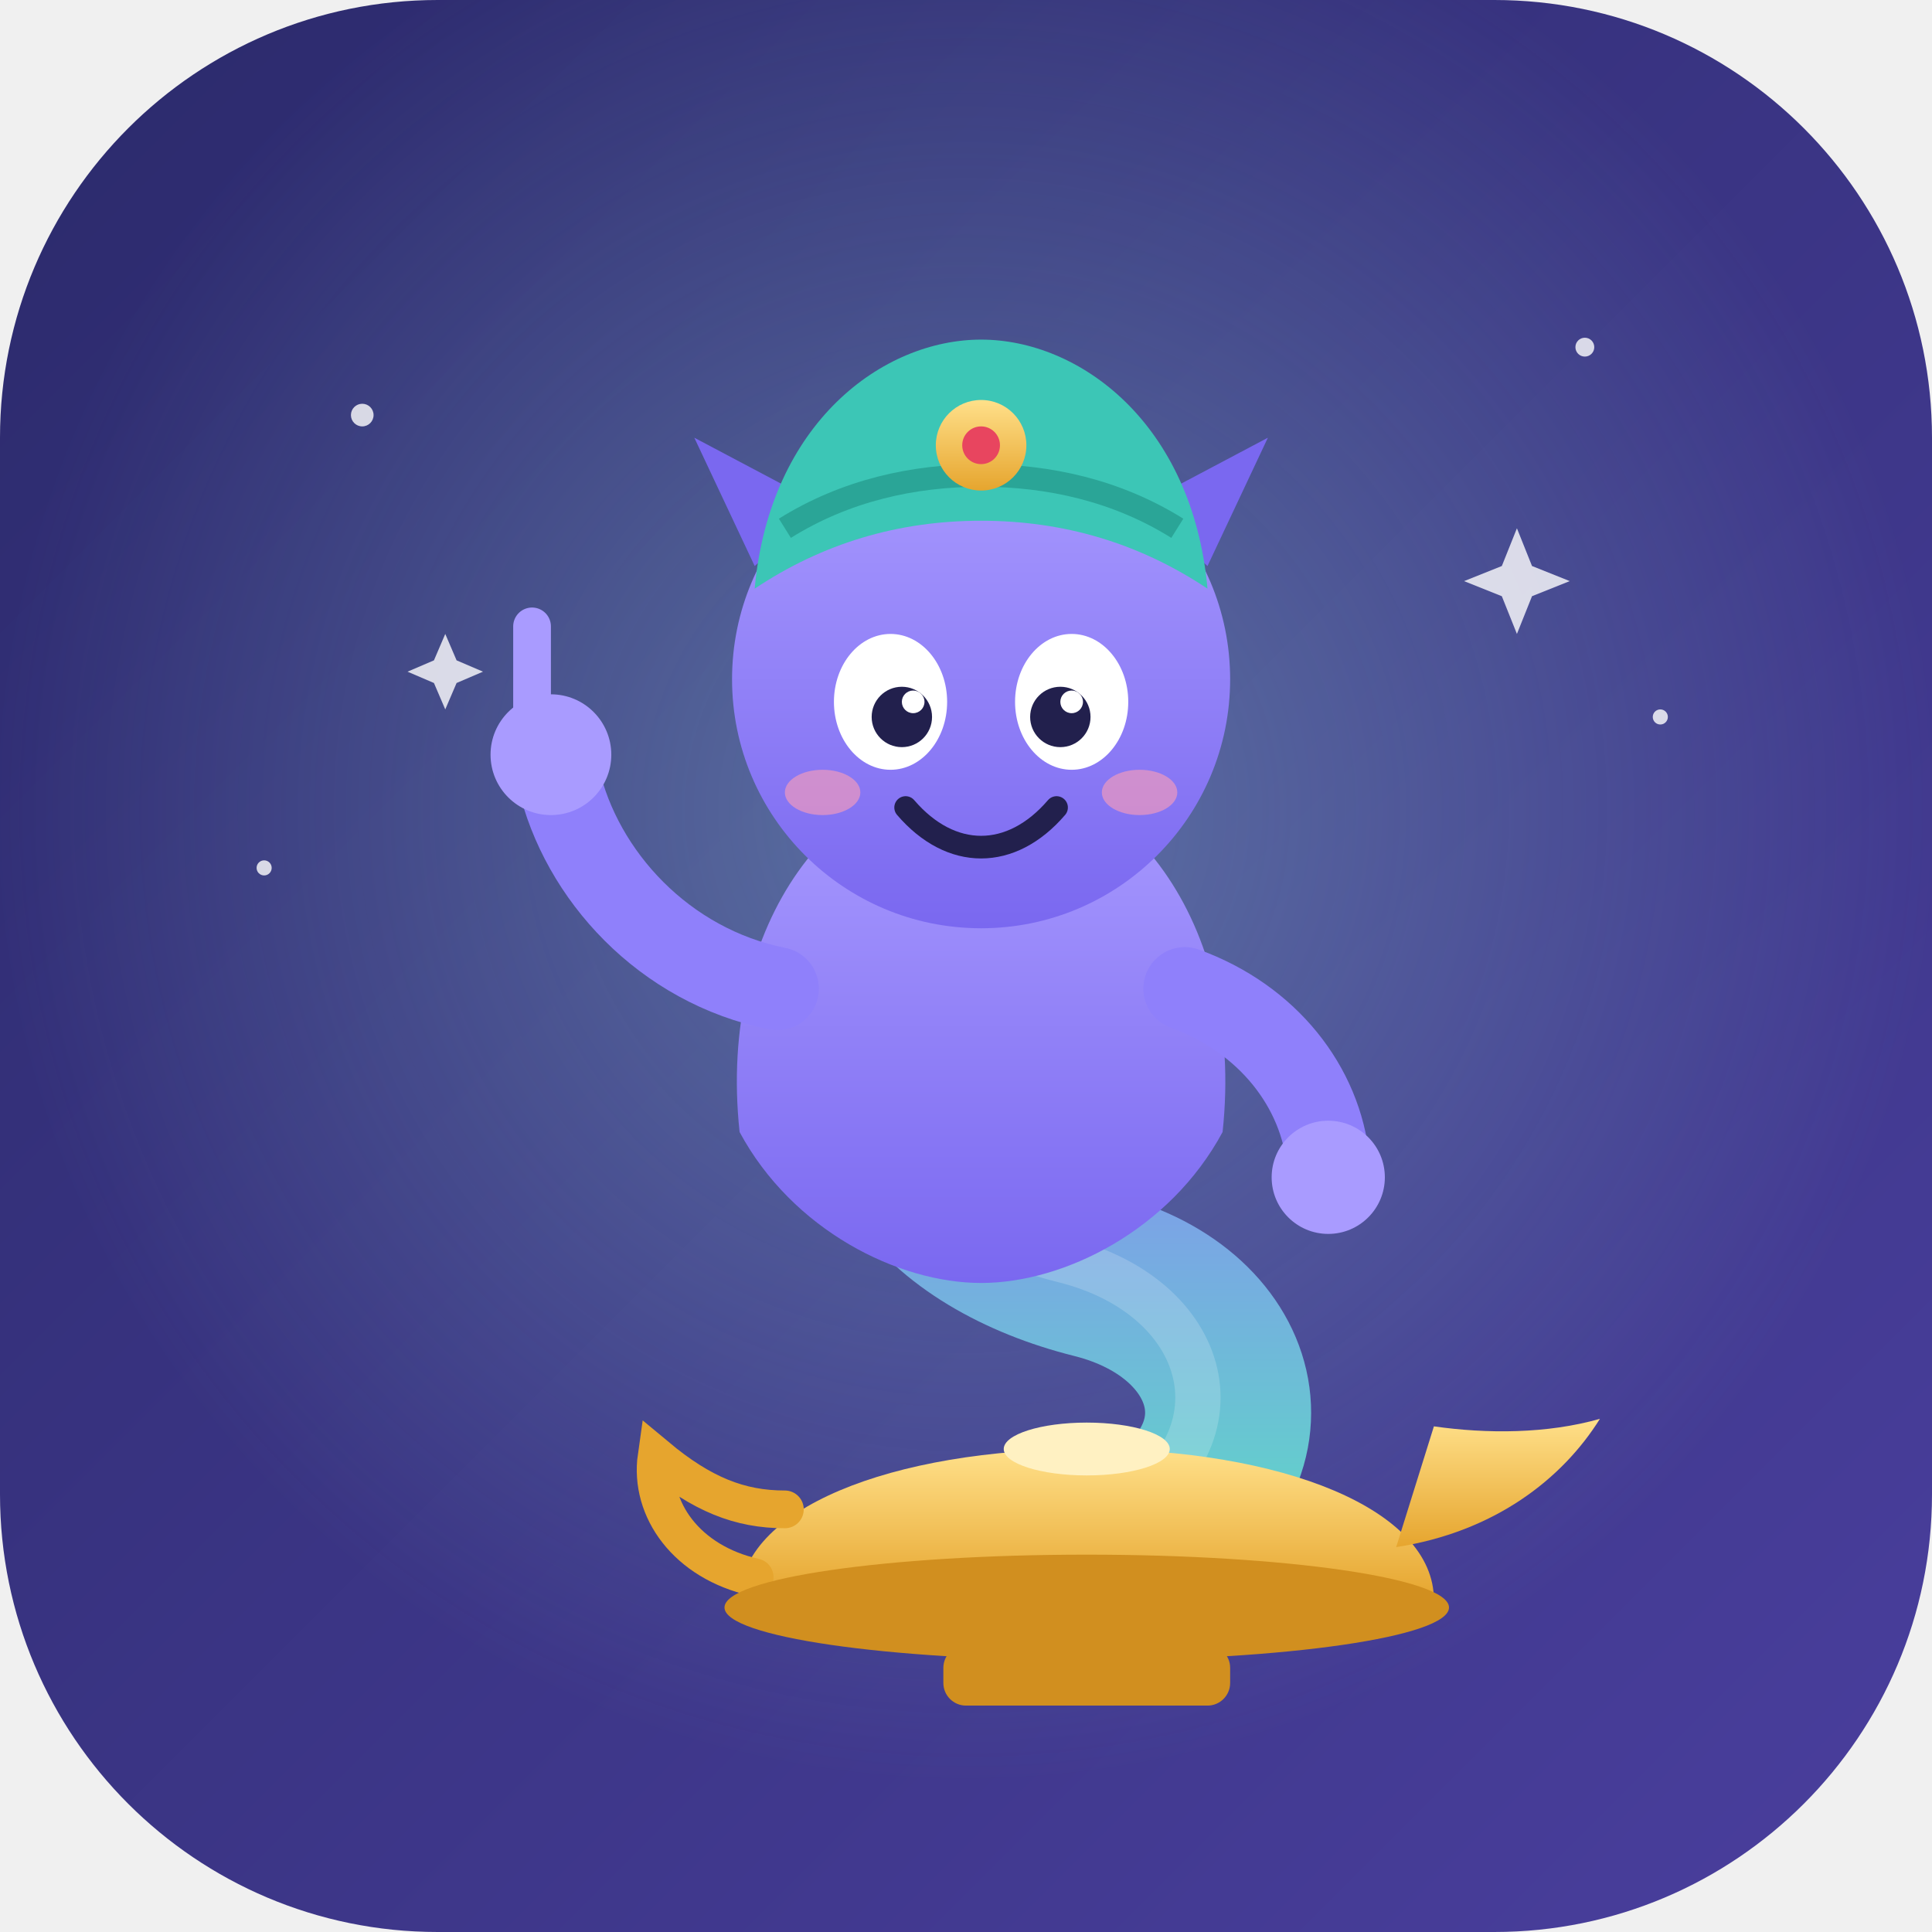
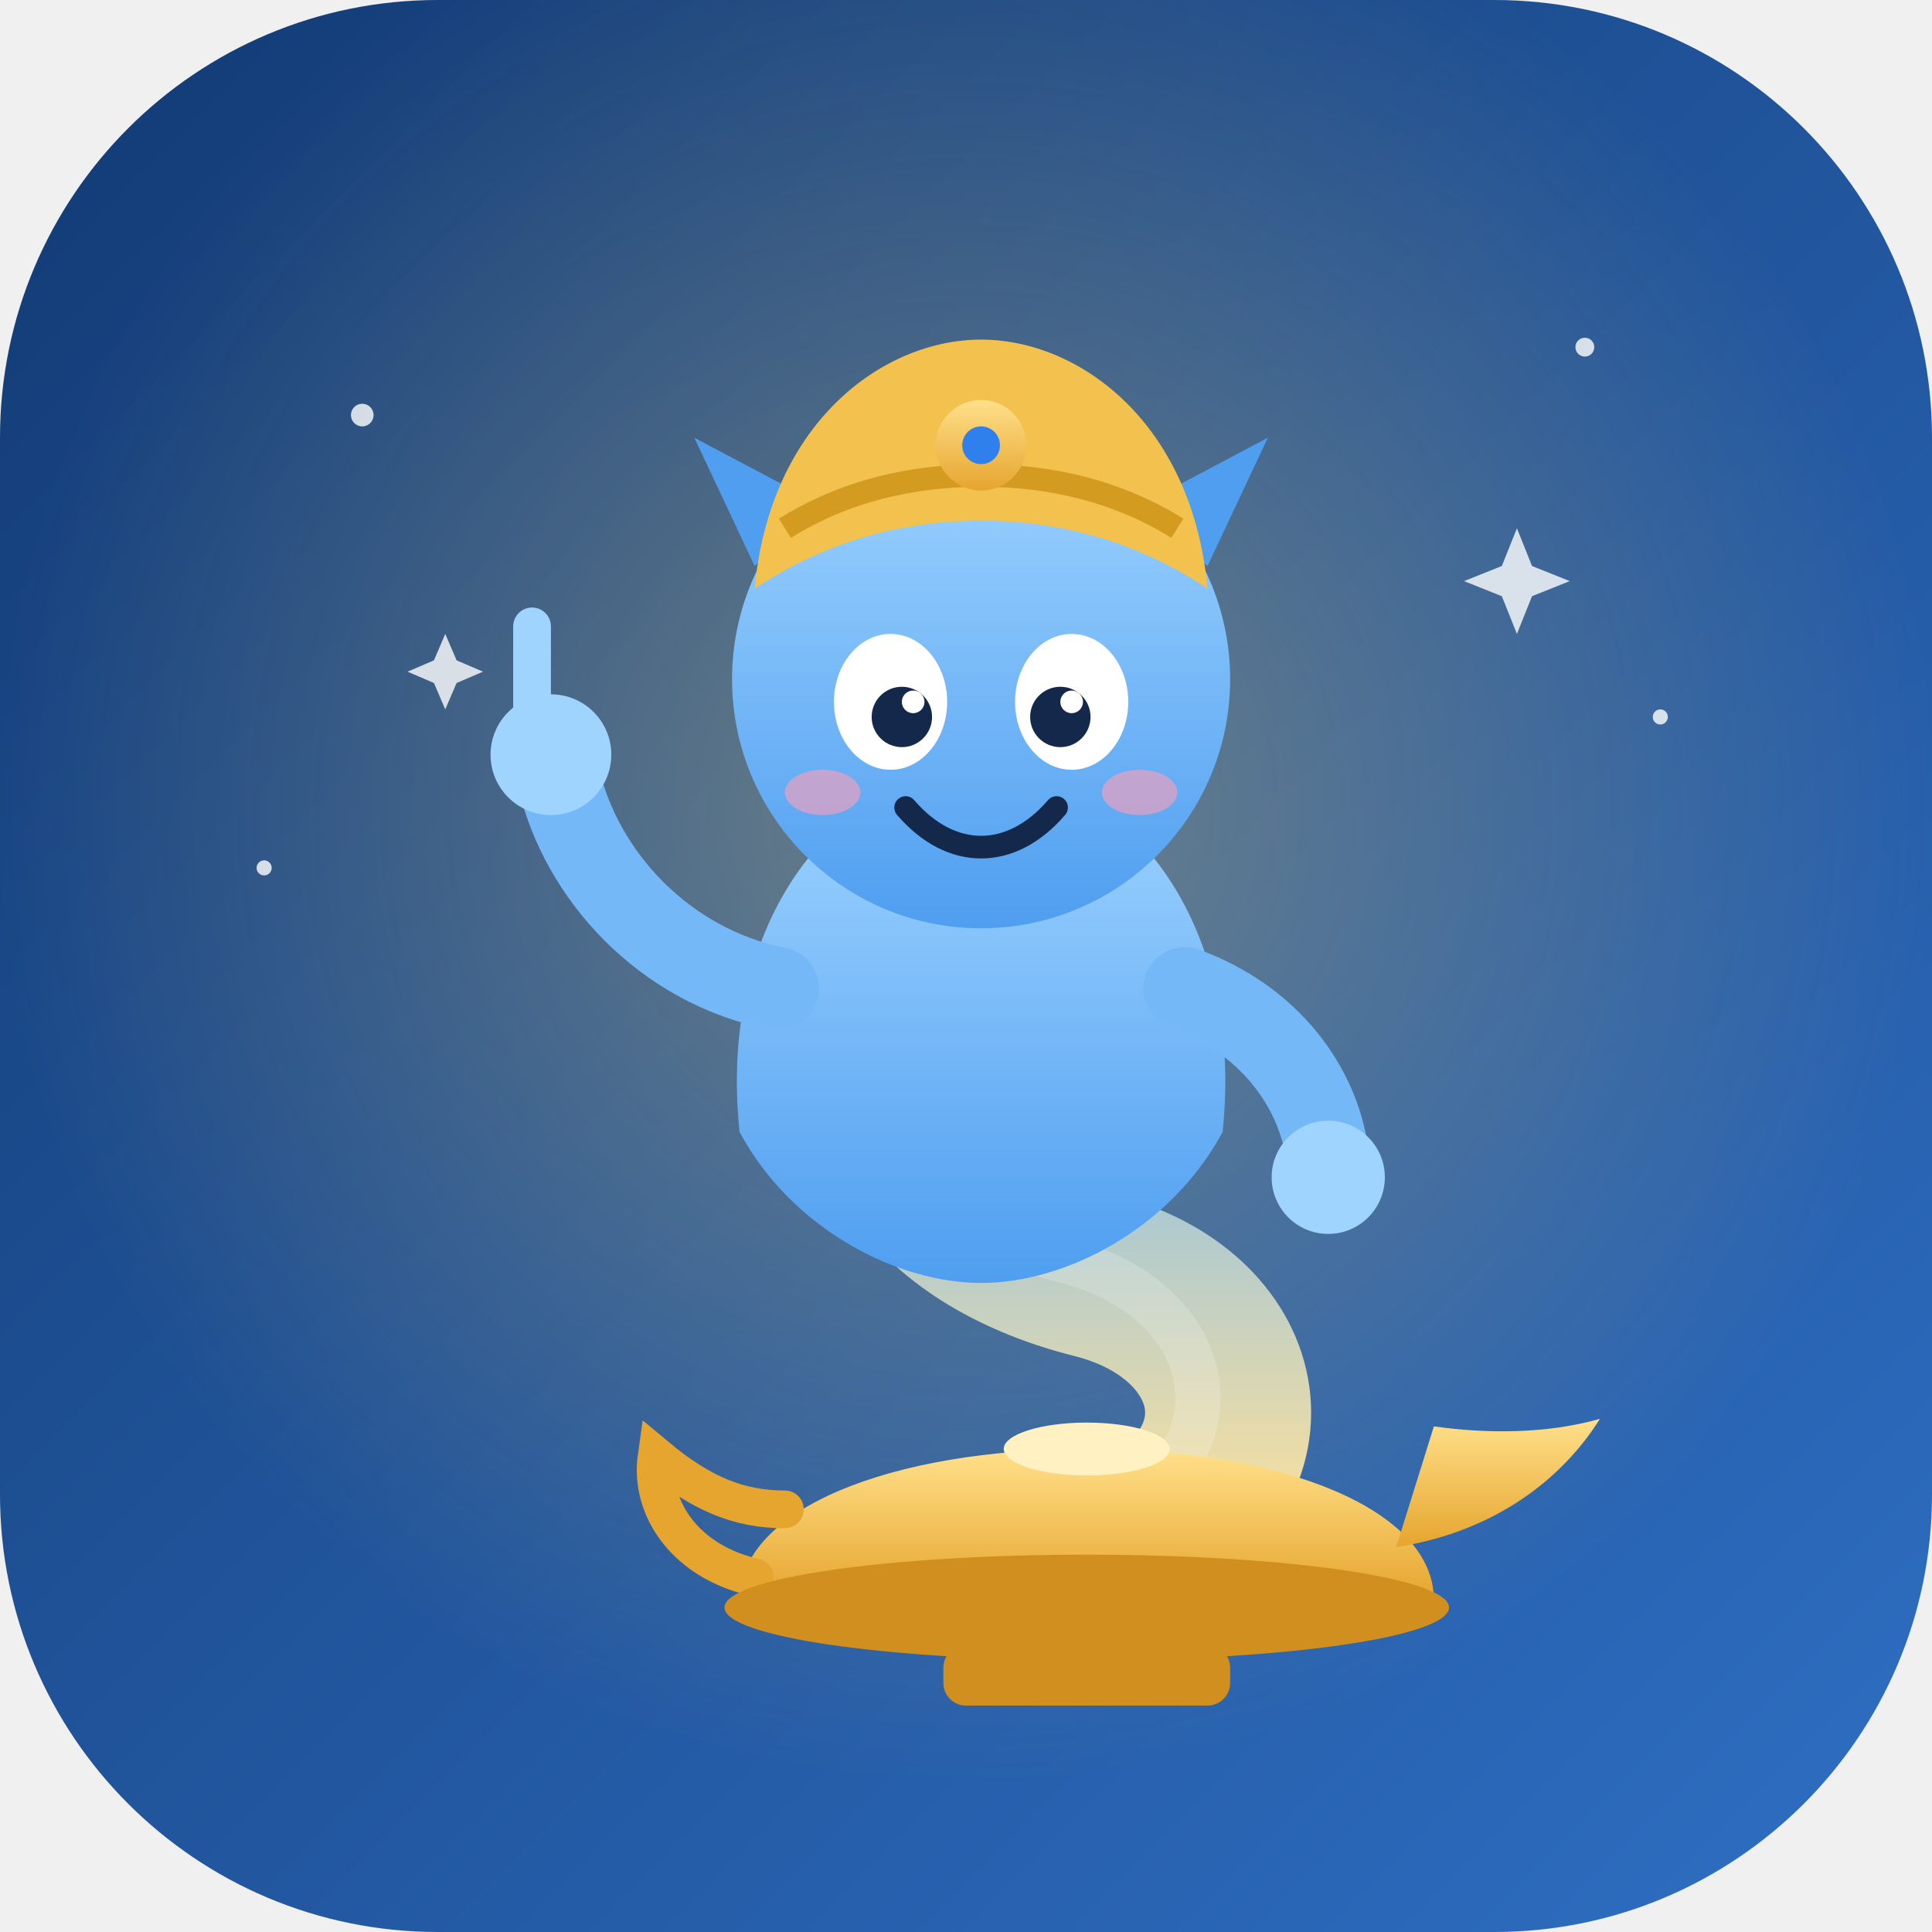
<svg xmlns="http://www.w3.org/2000/svg" viewBox="0 0 512 512">
  <defs>
    <linearGradient id="bg" x1="0" y1="0" x2="1" y2="1">
-       <stop offset="0" stop-color="#2b2a6b" />
-       <stop offset="1" stop-color="#4a3f9e" />
+       <stop offset="0" stop-color="#123a73" />
+       <stop offset="1" stop-color="#2f6fc4" />
    </linearGradient>
    <radialGradient id="glow" cx=".5" cy=".42" r=".5">
-       <stop offset="0" stop-color="#9fe8e0" stop-opacity=".35" />
-       <stop offset="1" stop-color="#9fe8e0" stop-opacity="0" />
+       <stop offset="0" stop-color="#ffd76a" stop-opacity=".35" />
+       <stop offset="1" stop-color="#ffd76a" stop-opacity="0" />
    </radialGradient>
    <linearGradient id="body" x1="0" y1="0" x2="0" y2="1">
-       <stop offset="0" stop-color="#a99bff" />
-       <stop offset="1" stop-color="#7a68f0" />
+       <stop offset="0" stop-color="#9fd4ff" />
+       <stop offset="1" stop-color="#4f9ef0" />
    </linearGradient>
    <linearGradient id="tail" x1="0" y1="0" x2="0" y2="1">
-       <stop offset="0" stop-color="#8f80fb" />
-       <stop offset="1" stop-color="#5fd6c8" />
+       <stop offset="0" stop-color="#74b8f7" />
+       <stop offset="1" stop-color="#ffe29a" />
    </linearGradient>
    <linearGradient id="gold" x1="0" y1="0" x2="0" y2="1">
      <stop offset="0" stop-color="#ffe08a" />
      <stop offset="1" stop-color="#e6a52e" />
    </linearGradient>
  </defs>
  <rect width="512" height="512" rx="116" fill="url(#bg)" />
  <rect width="512" height="512" rx="116" fill="url(#glow)" />
  <g fill="#fff" opacity=".8">
    <circle cx="96" cy="110" r="3" />
    <circle cx="420" cy="92" r="2.5" />
    <circle cx="440" cy="190" r="2" />
    <circle cx="70" cy="230" r="2" />
    <path d="M402 140l4 10 10 4-10 4-4 10-4-10-10-4 10-4z" />
    <path d="M118 168l3 7 7 3-7 3-3 7-3-7-7-3 7-3z" />
  </g>
  <path d="M300 408c40-20 30-60-10-70-40-10-70-40-40-78" fill="none" stroke="url(#tail)" stroke-width="44" stroke-linecap="round" />
  <path d="M300 408c40-20 30-60-10-70-40-10-70-40-40-78" fill="none" stroke="#fff" stroke-opacity=".18" stroke-width="12" stroke-linecap="round" transform="translate(-8 -4)" />
  <path d="M196 300c-6-56 26-96 64-96s70 40 64 96c-14 26-42 40-64 40s-50-14-64-40z" fill="url(#body)" />
-   <path d="M206 262c-30-6-52-30-58-56" stroke="#8f80fb" stroke-width="22" stroke-linecap="round" fill="none" />
-   <circle cx="146" cy="200" r="16" fill="#a99bff" />
-   <path d="M141 188v-22" stroke="#a99bff" stroke-width="10" stroke-linecap="round" />
-   <path d="M314 262c22 8 36 26 38 46" stroke="#8f80fb" stroke-width="22" stroke-linecap="round" fill="none" />
-   <circle cx="352" cy="312" r="15" fill="#a99bff" />
+   <path d="M206 262c-30-6-52-30-58-56" stroke="#74b8f7" stroke-width="22" stroke-linecap="round" fill="none" />
+   <circle cx="146" cy="200" r="16" fill="#9fd4ff" />
+   <path d="M141 188v-22" stroke="#9fd4ff" stroke-width="10" stroke-linecap="round" />
+   <path d="M314 262c22 8 36 26 38 46" stroke="#74b8f7" stroke-width="22" stroke-linecap="round" fill="none" />
+   <circle cx="352" cy="312" r="15" fill="#9fd4ff" />
  <circle cx="260" cy="180" r="66" fill="url(#body)" />
-   <path d="M200 150l-16-34 34 18zM320 150l16-34-34 18z" fill="#7a68f0" />
-   <path d="M200 156c4-44 34-66 60-66s56 22 60 66c-18-12-38-18-60-18s-42 6-60 18z" fill="#3cc6b6" />
-   <path d="M208 140c16-10 34-14 52-14s36 4 52 14" stroke="#2aa597" stroke-width="6" fill="none" />
+   <path d="M200 150l-16-34 34 18zM320 150l16-34-34 18z" fill="#4f9ef0" />
+   <path d="M200 156c4-44 34-66 60-66s56 22 60 66c-18-12-38-18-60-18s-42 6-60 18z" fill="#f2c14e" />
+   <path d="M208 140c16-10 34-14 52-14s36 4 52 14" stroke="#d39b1f" stroke-width="6" fill="none" />
  <circle cx="260" cy="118" r="12" fill="url(#gold)" />
-   <circle cx="260" cy="118" r="5" fill="#e8455f" />
+   <circle cx="260" cy="118" r="5" fill="#2f80ed" />
  <ellipse cx="236" cy="186" rx="15" ry="18" fill="#fff" />
  <ellipse cx="284" cy="186" rx="15" ry="18" fill="#fff" />
-   <circle cx="239" cy="190" r="8" fill="#22204d" />
-   <circle cx="281" cy="190" r="8" fill="#22204d" />
+   <circle cx="239" cy="190" r="8" fill="#13284a" />
+   <circle cx="281" cy="190" r="8" fill="#13284a" />
  <circle cx="242" cy="186" r="3" fill="#fff" />
  <circle cx="284" cy="186" r="3" fill="#fff" />
-   <path d="M240 214c12 14 28 14 40 0" stroke="#22204d" stroke-width="6" stroke-linecap="round" fill="none" />
+   <path d="M240 214c12 14 28 14 40 0" stroke="#13284a" stroke-width="6" stroke-linecap="round" fill="none" />
  <ellipse cx="218" cy="210" rx="10" ry="6" fill="#ff9fb6" opacity=".6" />
  <ellipse cx="302" cy="210" rx="10" ry="6" fill="#ff9fb6" opacity=".6" />
  <path d="M196 424c0-24 40-40 92-40s92 16 92 40z" fill="url(#gold)" />
  <path d="M370 410c26-4 44-18 54-34-14 4-30 4-44 2" fill="url(#gold)" />
  <path d="M200 418c-18-4-28-18-26-32 12 10 22 14 34 14" fill="none" stroke="#e6a52e" stroke-width="10" stroke-linecap="round" />
  <ellipse cx="288" cy="426" rx="96" ry="14" fill="#d18f1f" />
  <rect x="250" y="436" width="76" height="16" rx="6" fill="#d18f1f" />
  <ellipse cx="288" cy="384" rx="22" ry="7" fill="#fff1c2" />
</svg>
